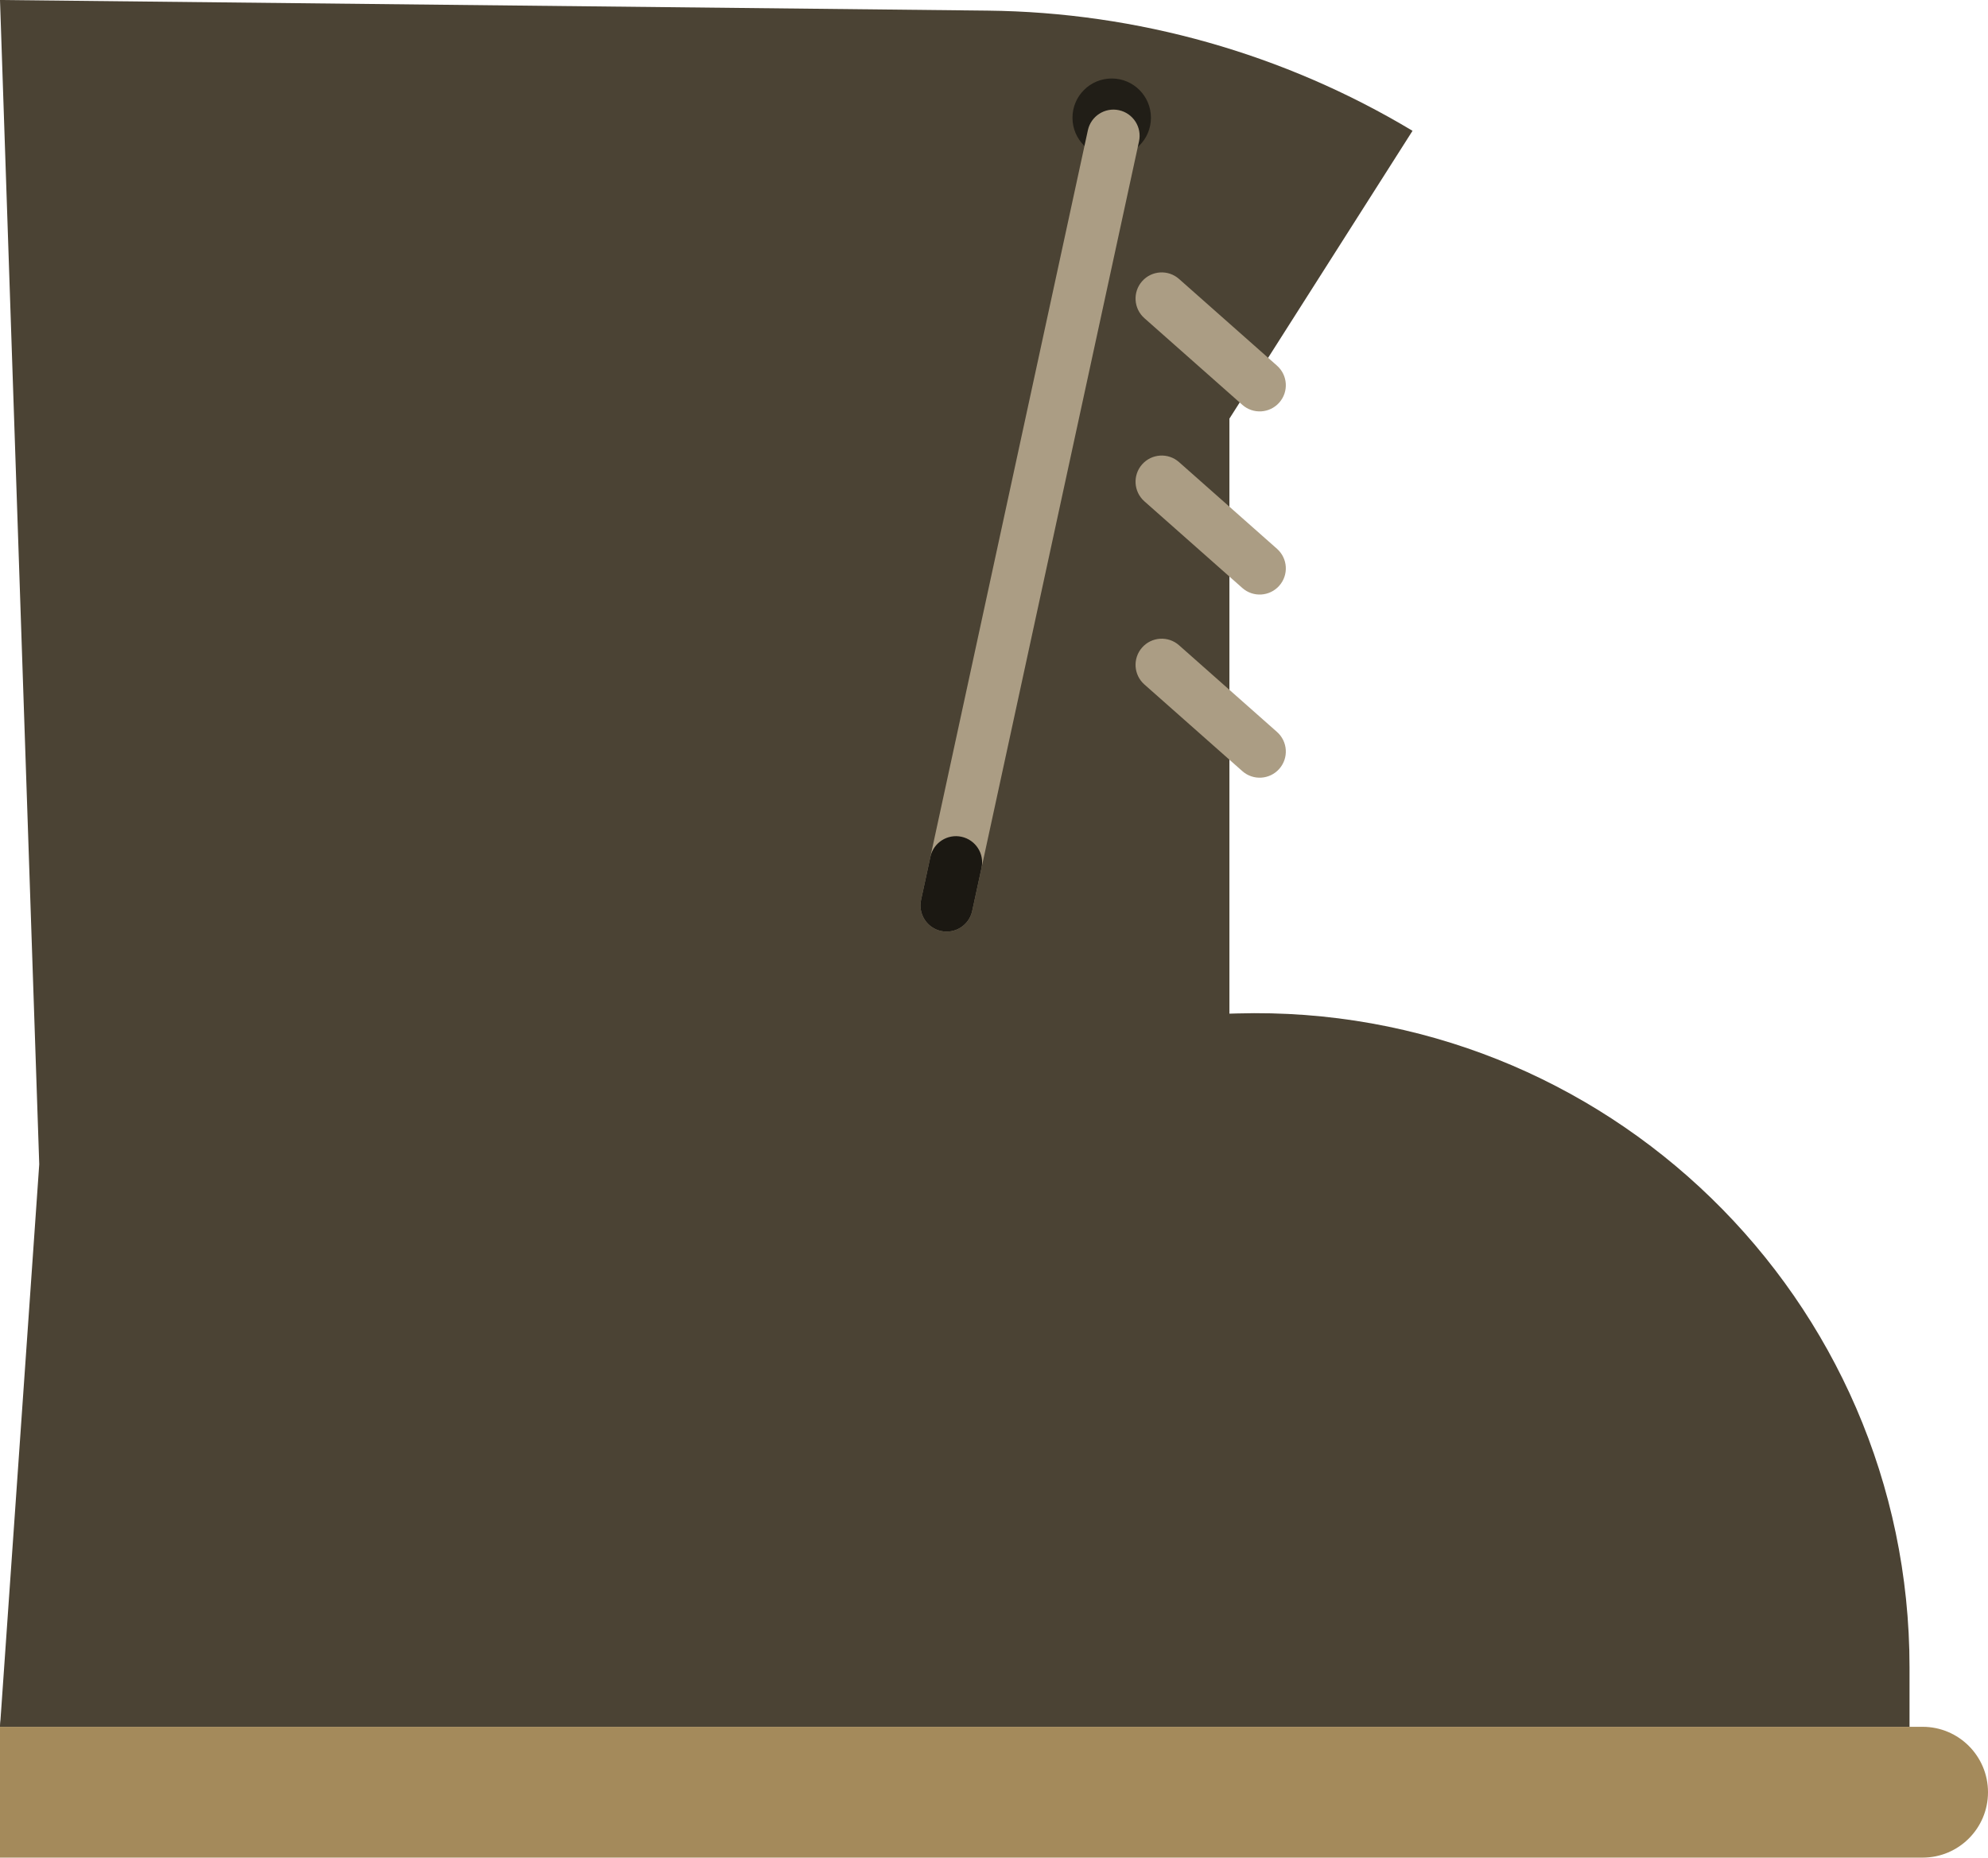
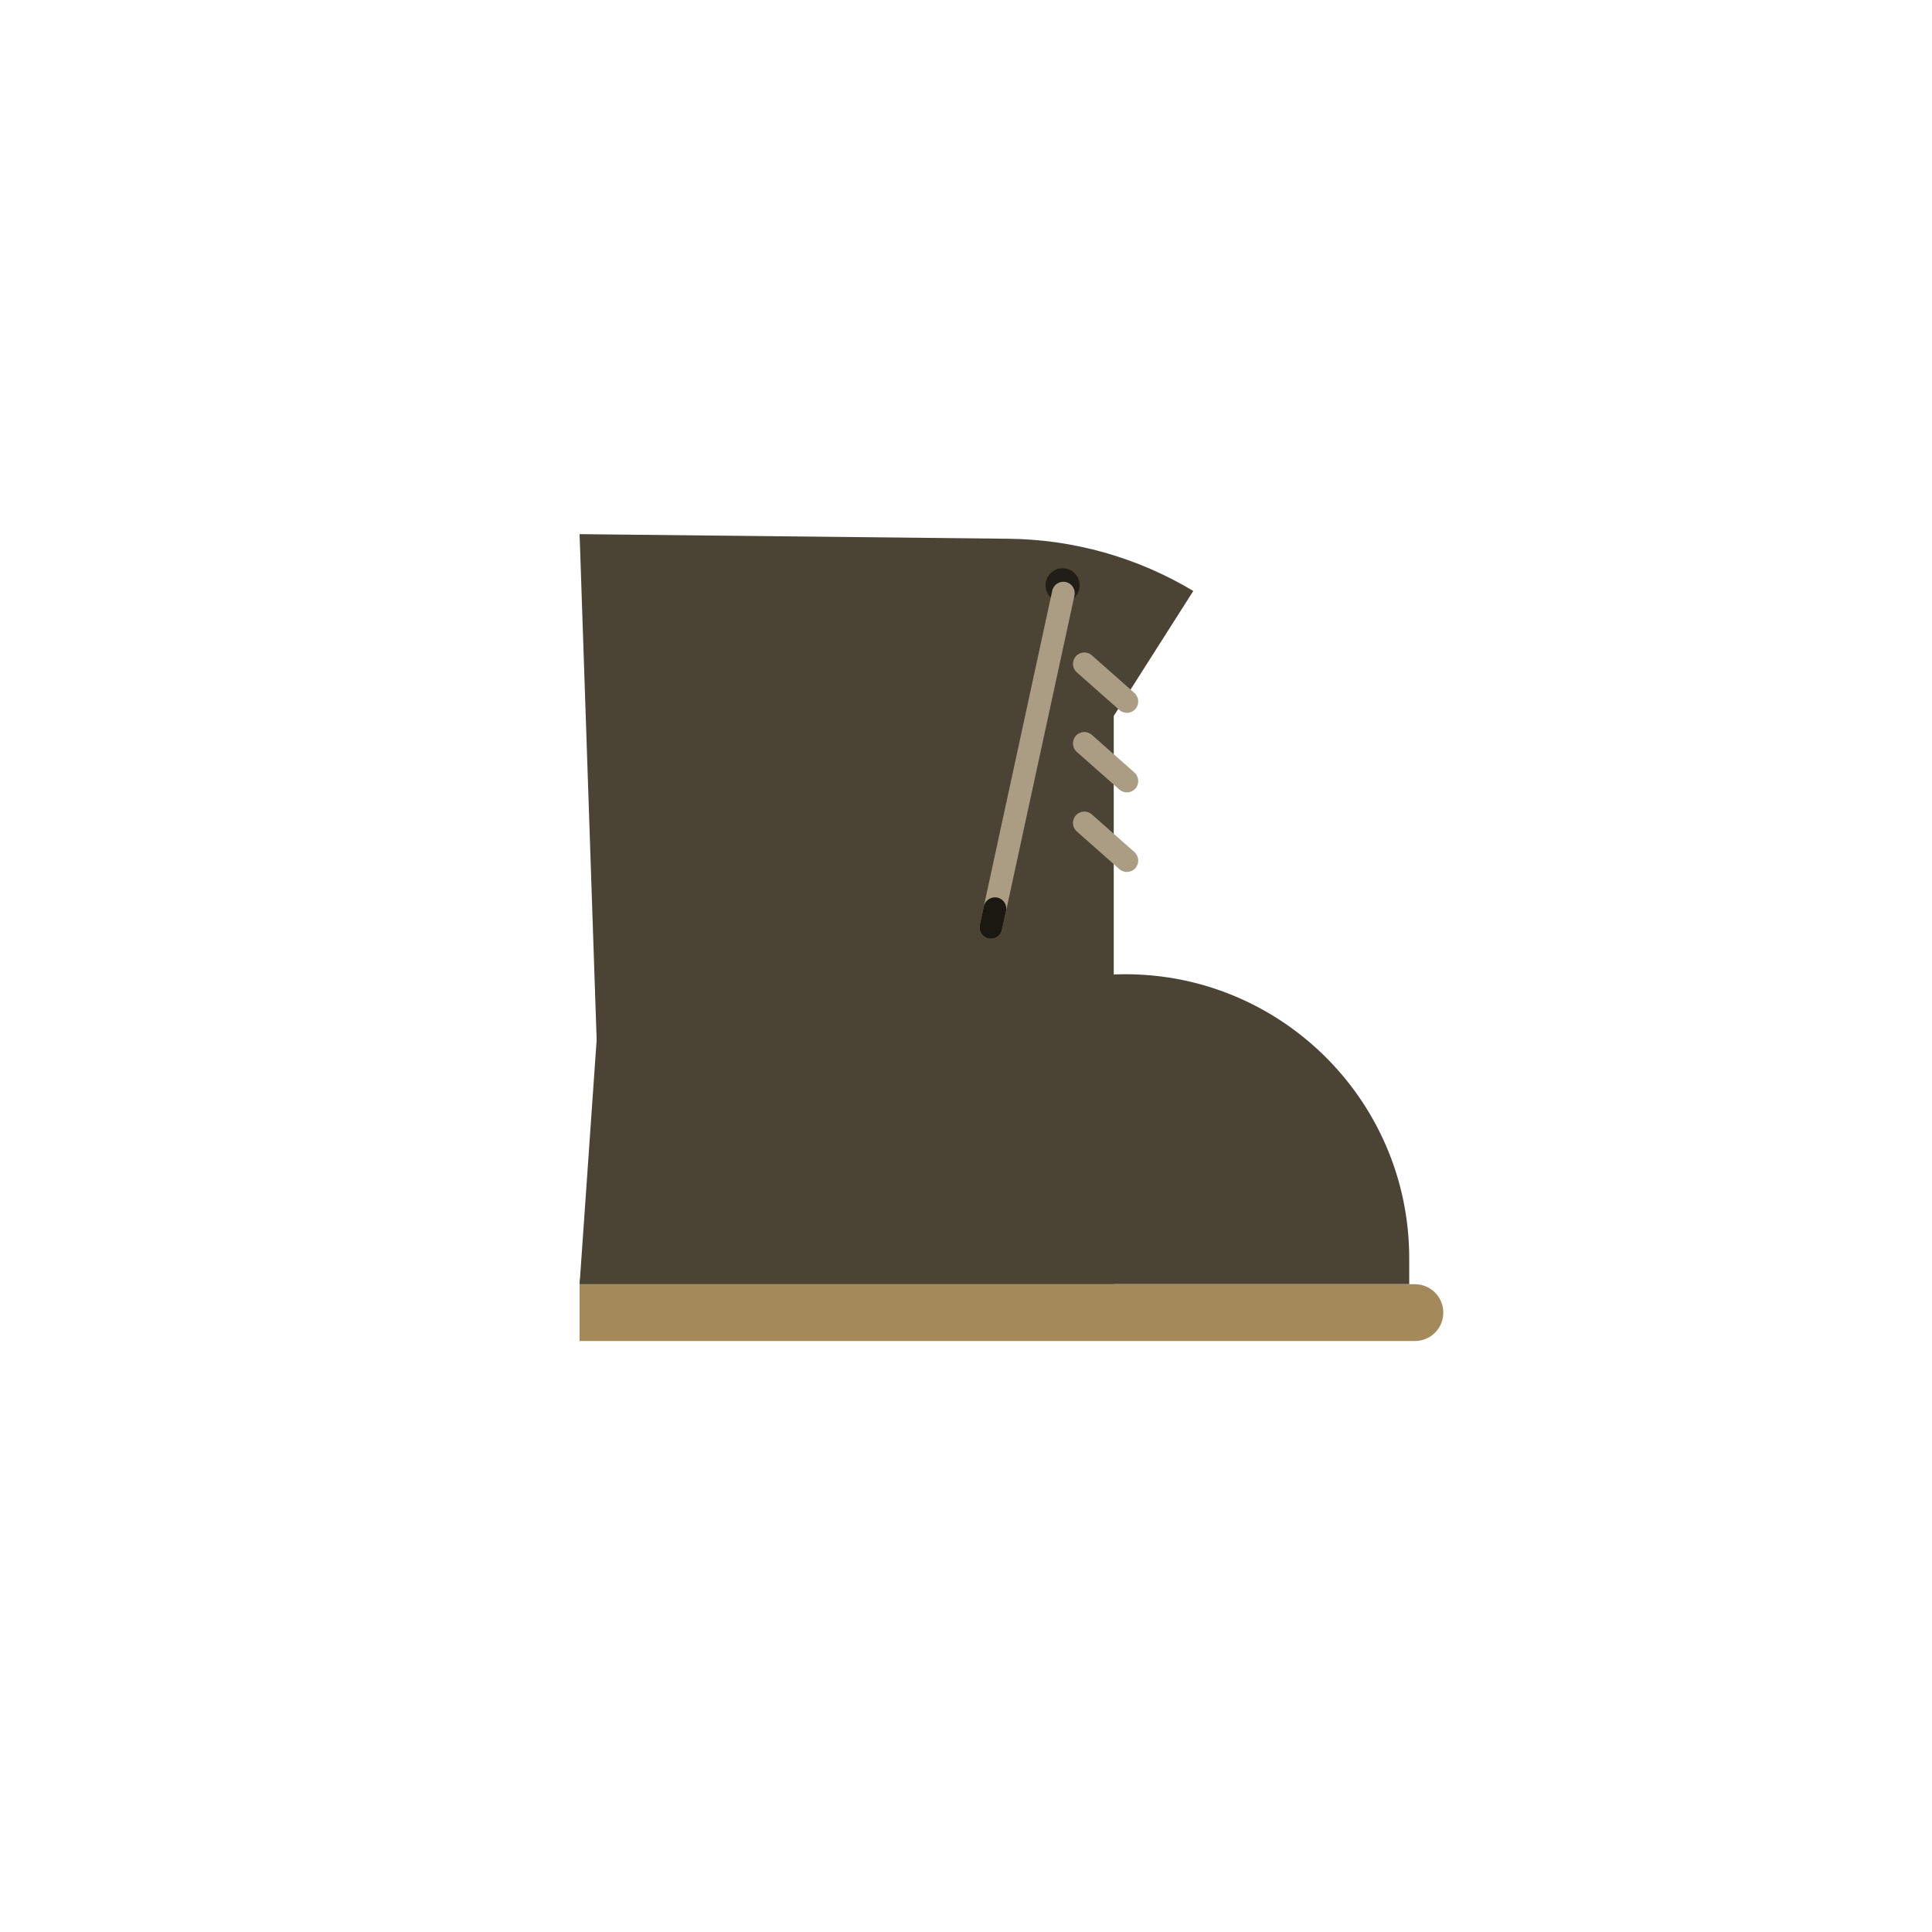
- <svg xmlns="http://www.w3.org/2000/svg" width="76" height="71" viewBox="0 0 76 71" fill="none">
-   <path d="M3 40L47.286 38.735C61.367 38.332 73 49.638 73 63.724V66H0L3 40Z" fill="#4B4334" />
-   <path d="M0 0L37.754 0.406C43.481 0.468 49.089 2.053 54 5V5L47 16V66H0L1.5 44.5L0 0Z" fill="#4B4334" />
-   <circle cx="42.5" cy="4.5" r="1.5" fill="#211E17" />
-   <path d="M0 66H73.5C74.881 66 76 67.119 76 68.5V68.5C76 69.881 74.881 71 73.5 71H0V66Z" fill="#A48A5B" />
-   <rect x="44.325" y="24" width="7" height="2" rx="1" transform="rotate(41.4975 44.3252 24)" fill="#AB9D84" />
-   <path d="M42.778 4.212C43.318 4.329 43.661 4.861 43.544 5.401L37.166 34.818C37.049 35.358 36.517 35.701 35.977 35.584V35.584C35.438 35.467 35.095 34.934 35.212 34.395L41.589 4.977C41.706 4.438 42.239 4.095 42.778 4.212V4.212Z" fill="#AB9D84" />
-   <path d="M36.758 31.982C37.298 32.099 37.641 32.632 37.523 33.171L37.166 34.818C37.049 35.358 36.517 35.701 35.977 35.584V35.584C35.438 35.467 35.095 34.934 35.212 34.395L35.569 32.748C35.686 32.208 36.218 31.865 36.758 31.982V31.982Z" fill="#1B1812" />
-   <rect x="44.325" y="10" width="7" height="2" rx="1" transform="rotate(41.4975 44.3252 10)" fill="#AB9D84" />
-   <rect x="44.325" y="17" width="7" height="2" rx="1" transform="rotate(41.4975 44.3252 17)" fill="#AB9D84" />
+ <svg xmlns="http://www.w3.org/2000/svg" width="170" height="170" viewBox="0 0 170 170" fill="none">
+   <path d="M54 87L98.286 85.735C112.367 85.332 124 96.638 124 110.724V113H51L54 87Z" fill="#4B4334" />
+   <path d="M51 47L88.754 47.406C94.481 47.468 100.089 49.053 105 52L98 63V113H51L52.5 91.5L51 47Z" fill="#4B4334" />
+   <circle cx="93.5" cy="51.5" r="1.5" fill="#211E17" />
+   <path d="M51 113H124.5C125.881 113 127 114.119 127 115.5C127 116.881 125.881 118 124.5 118H51V113Z" fill="#A48A5B" />
+   <rect x="95.325" y="71" width="7" height="2" rx="1" transform="rotate(41.4975 95.3252 71)" fill="#AB9D84" />
+   <path d="M93.778 51.212C94.318 51.329 94.661 51.861 94.544 52.401L88.166 81.818C88.049 82.358 87.517 82.701 86.977 82.584C86.438 82.467 86.095 81.934 86.212 81.395L92.589 51.977C92.706 51.438 93.239 51.095 93.778 51.212Z" fill="#AB9D84" />
+   <path d="M87.758 78.982C88.298 79.099 88.641 79.632 88.523 80.171L88.166 81.818C88.049 82.358 87.517 82.701 86.977 82.584C86.438 82.467 86.095 81.934 86.212 81.395L86.569 79.748C86.686 79.208 87.218 78.865 87.758 78.982Z" fill="#1B1812" />
+   <rect x="95.325" y="57" width="7" height="2" rx="1" transform="rotate(41.4975 95.3252 57)" fill="#AB9D84" />
+   <rect x="95.325" y="64" width="7" height="2" rx="1" transform="rotate(41.4975 95.3252 64)" fill="#AB9D84" />
</svg>
